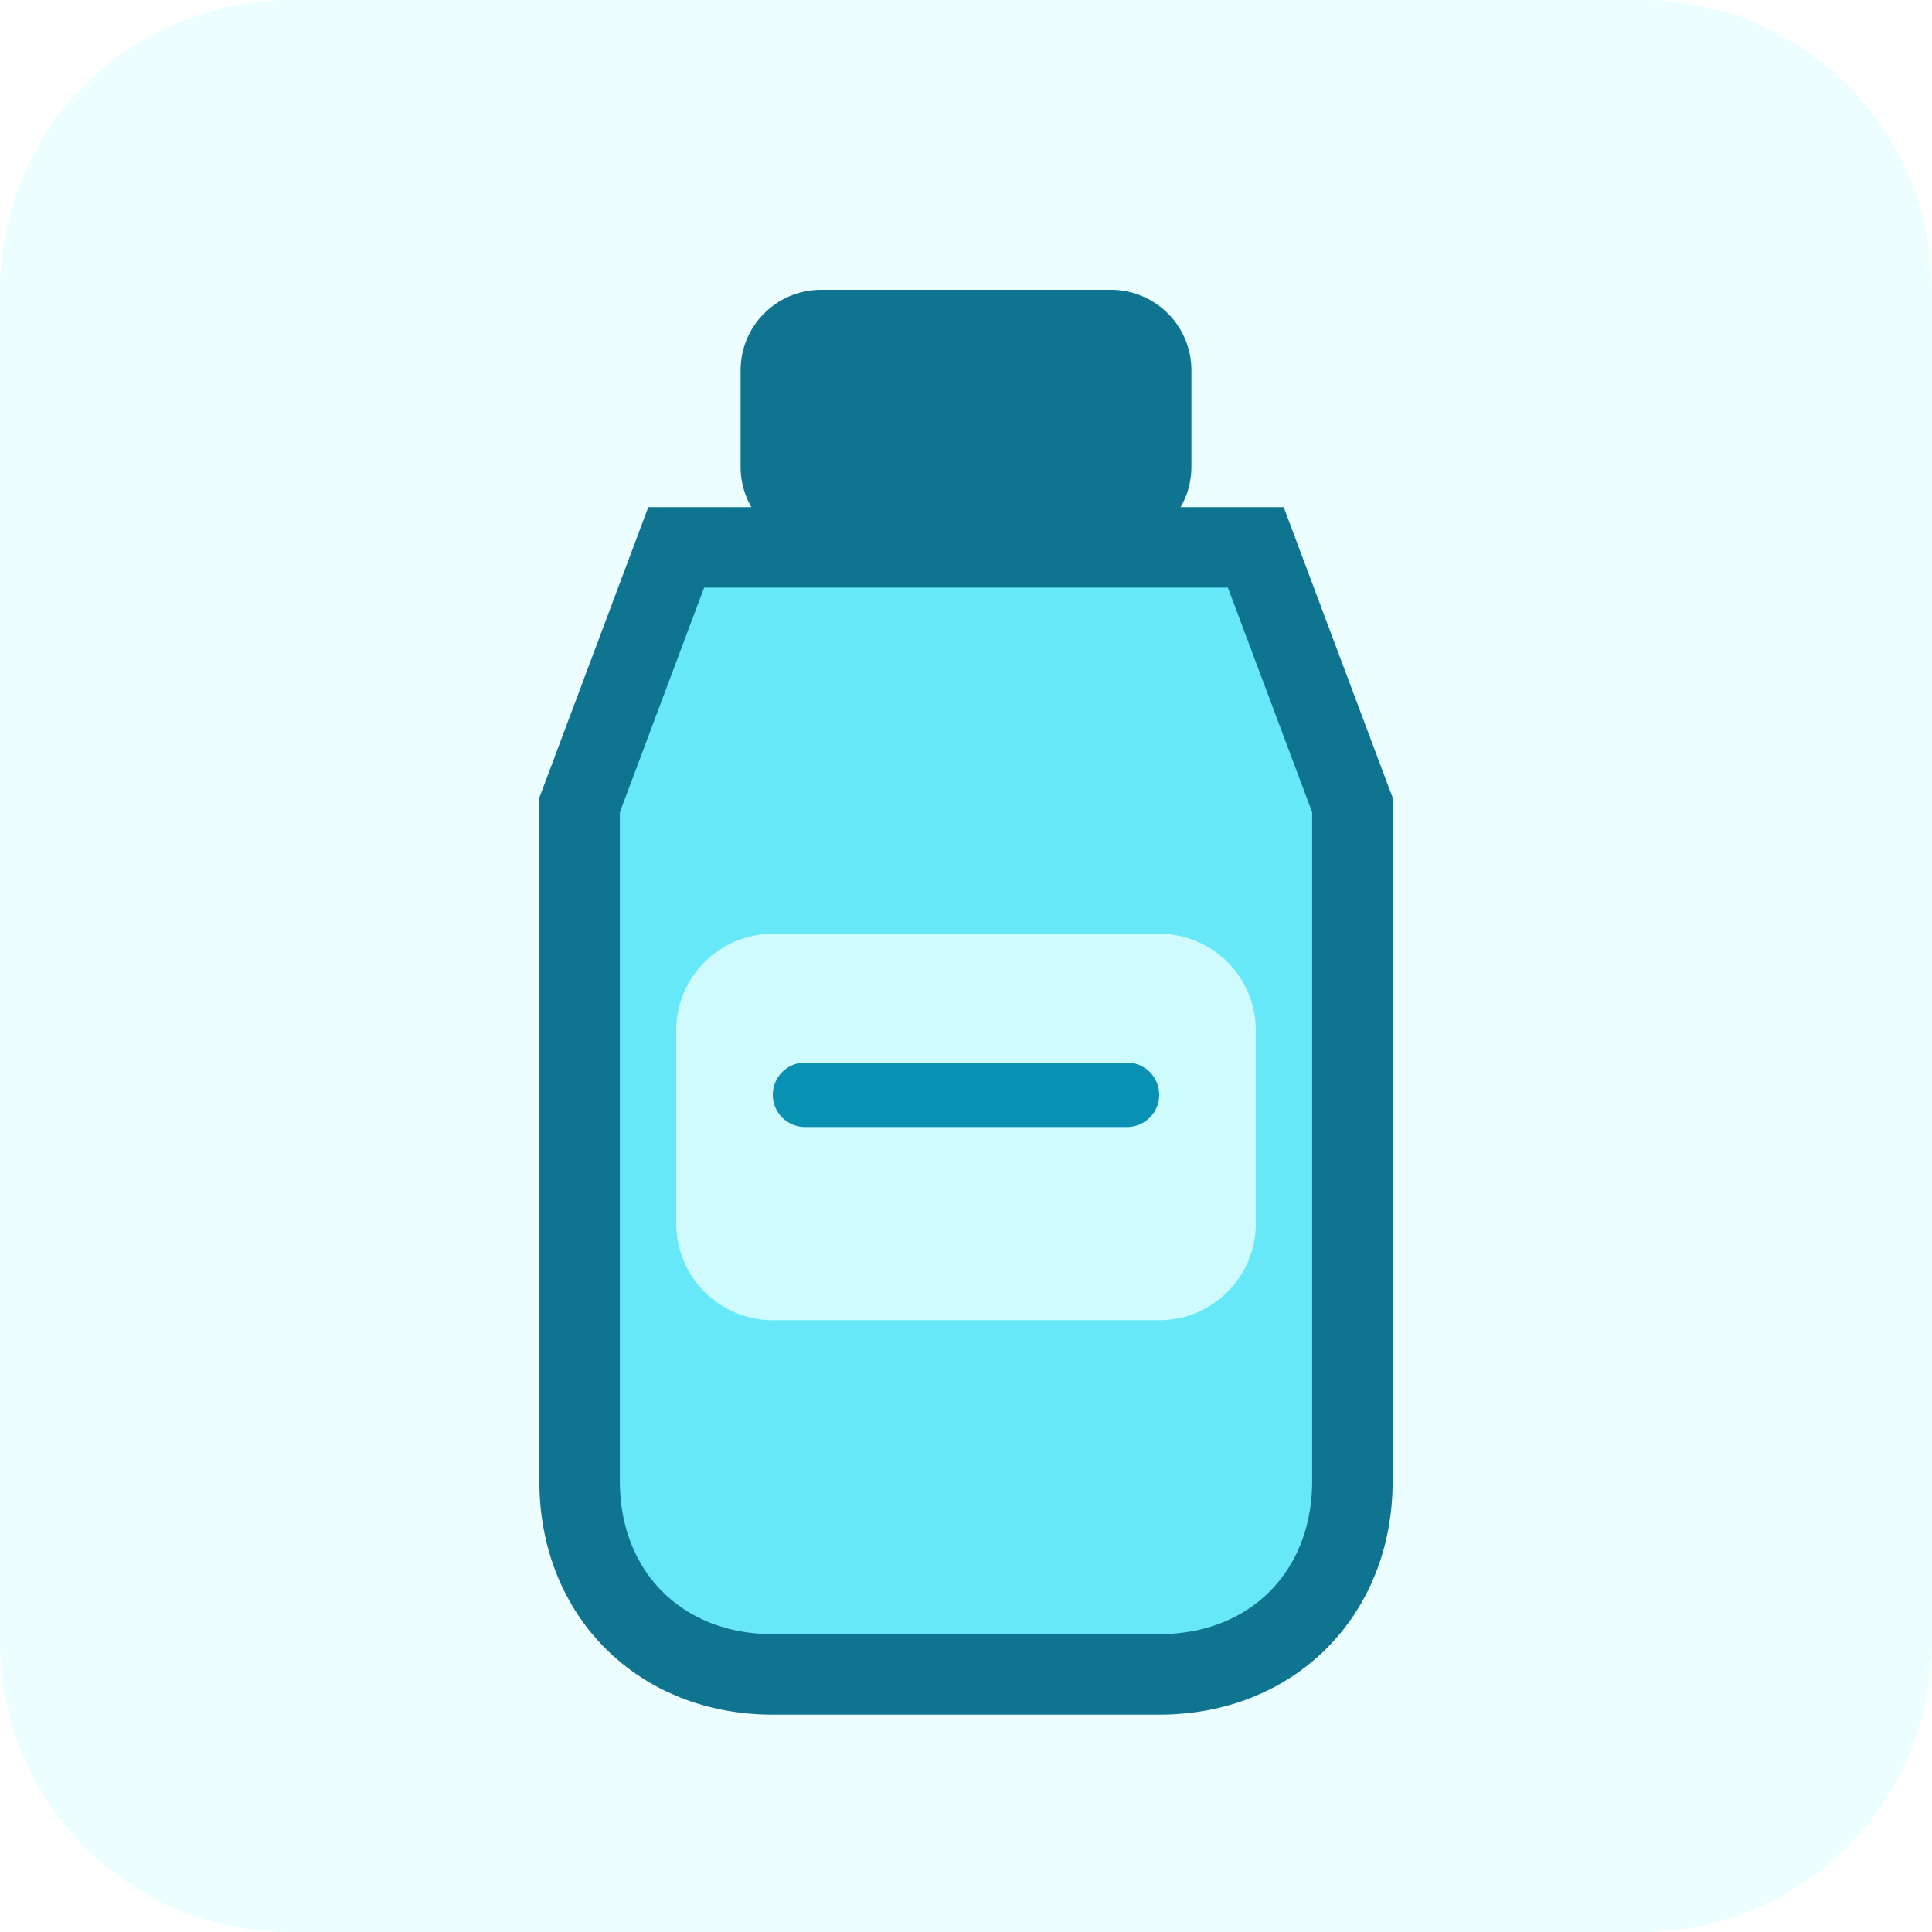
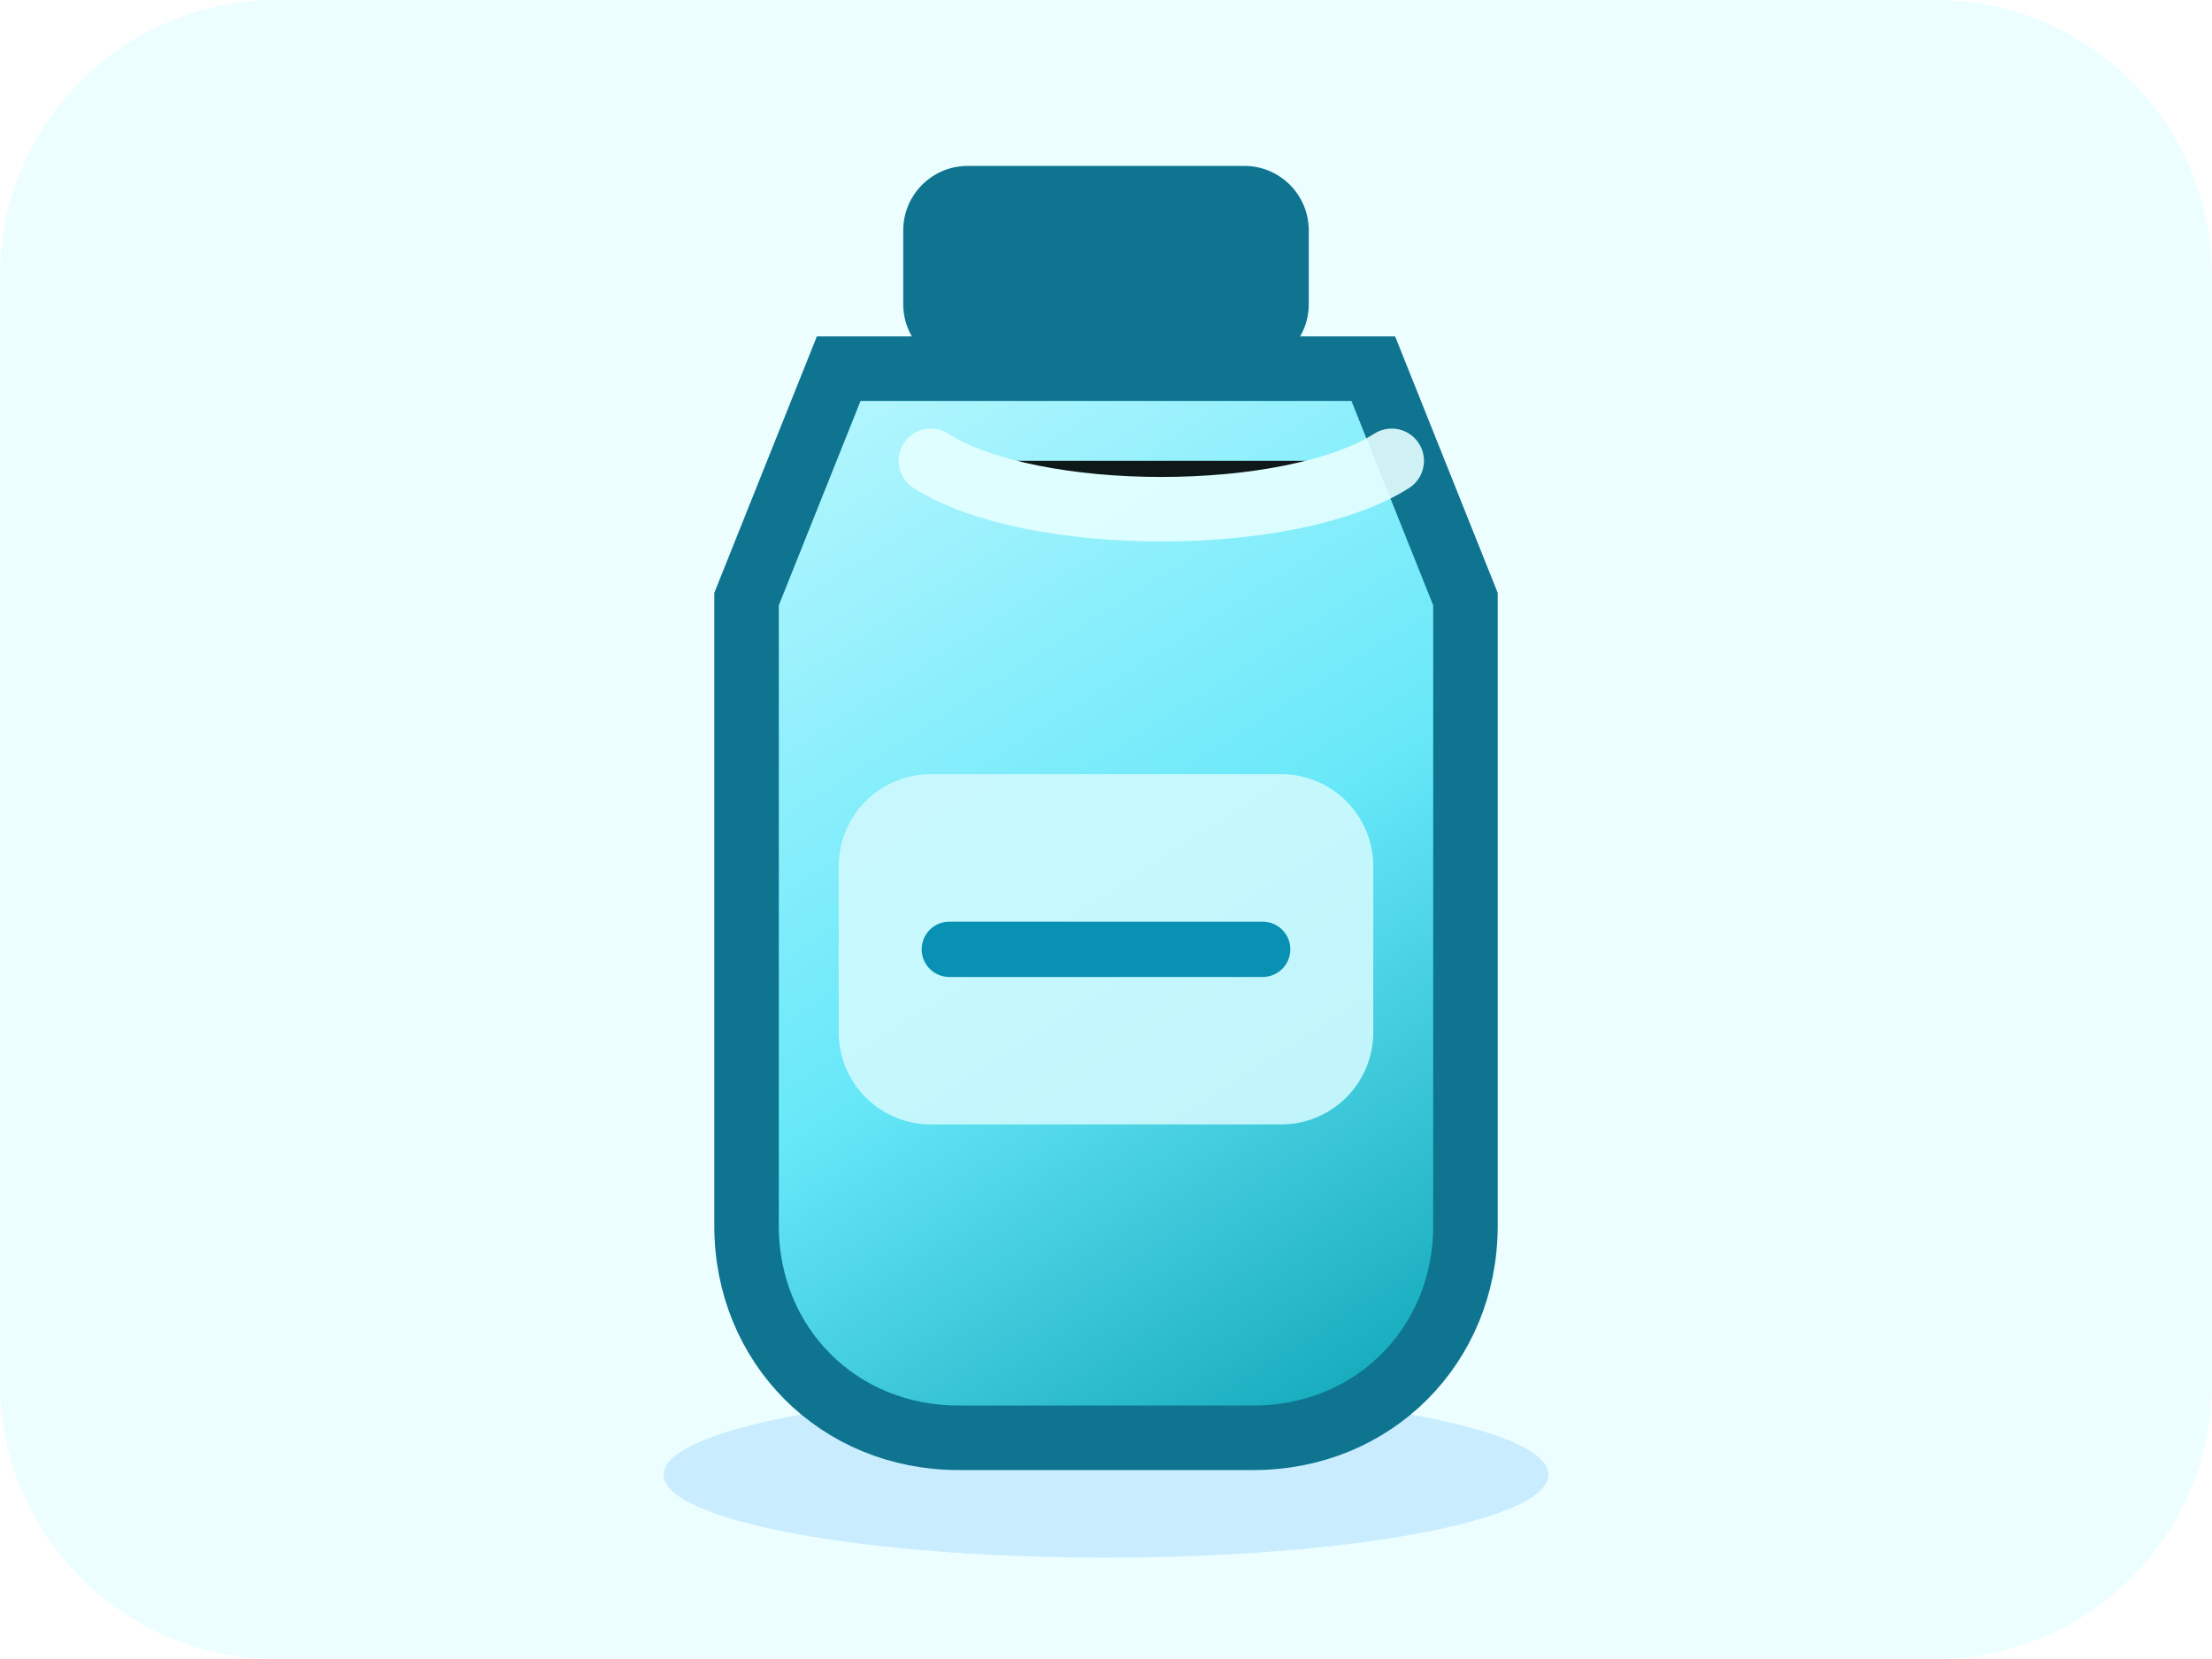
- <svg xmlns="http://www.w3.org/2000/svg" viewBox="0 0 120 120" role="img" aria-label="bottle">
-   <rect width="120" height="120" rx="18" fill="#ecfeff" />
-   <rect x="46" y="18" width="28" height="16" rx="5" fill="#0e7490" />
-   <path d="M42 34h36l6 16v42c0 7-5 12-12 12H48c-7 0-12-5-12-12V50l6-16z" fill="#67e8f9" stroke="#0e7490" stroke-width="5" />
-   <rect x="42" y="58" width="36" height="24" rx="6" fill="#cffafe" />
-   <path d="M50 68h20" stroke="#0891b2" stroke-width="4" stroke-linecap="round" />
+ <svg xmlns="http://www.w3.org/2000/svg" viewBox="0 0 240 180" role="img" aria-label="water bottle">
+   <defs>
+     <linearGradient id="bottleWater" x1="84" x2="158" y1="35" y2="151" gradientUnits="userSpaceOnUse">
+       <stop stop-color="#bff8ff" />
+       <stop offset=".55" stop-color="#67e8f9" />
+       <stop offset="1" stop-color="#0ea5b7" />
+     </linearGradient>
+   </defs>
+   <rect width="240" height="180" rx="30" fill="#ecfeff" />
+   <ellipse cx="120" cy="160" rx="48" ry="9" fill="#bae6fd" opacity=".7" />
+   <rect x="98" y="18" width="44" height="22" rx="7" fill="#0e7490" />
+   <path d="M91 40h58l10 25v68c0 13-10 23-23 23h-32c-13 0-23-10-23-23V65l10-25z" fill="url(#bottleWater)" stroke="#0e7490" stroke-width="7" />
+   <rect x="91" y="84" width="58" height="38" rx="10" fill="#cffafe" opacity=".9" />
+   <path d="M103 103h34" stroke="#0891b2" stroke-width="6" stroke-linecap="round" />
+   <path d="M101 50c11 7 39 7 50 0" stroke="#e6ffff" stroke-width="7" stroke-linecap="round" opacity=".9" />
</svg>
